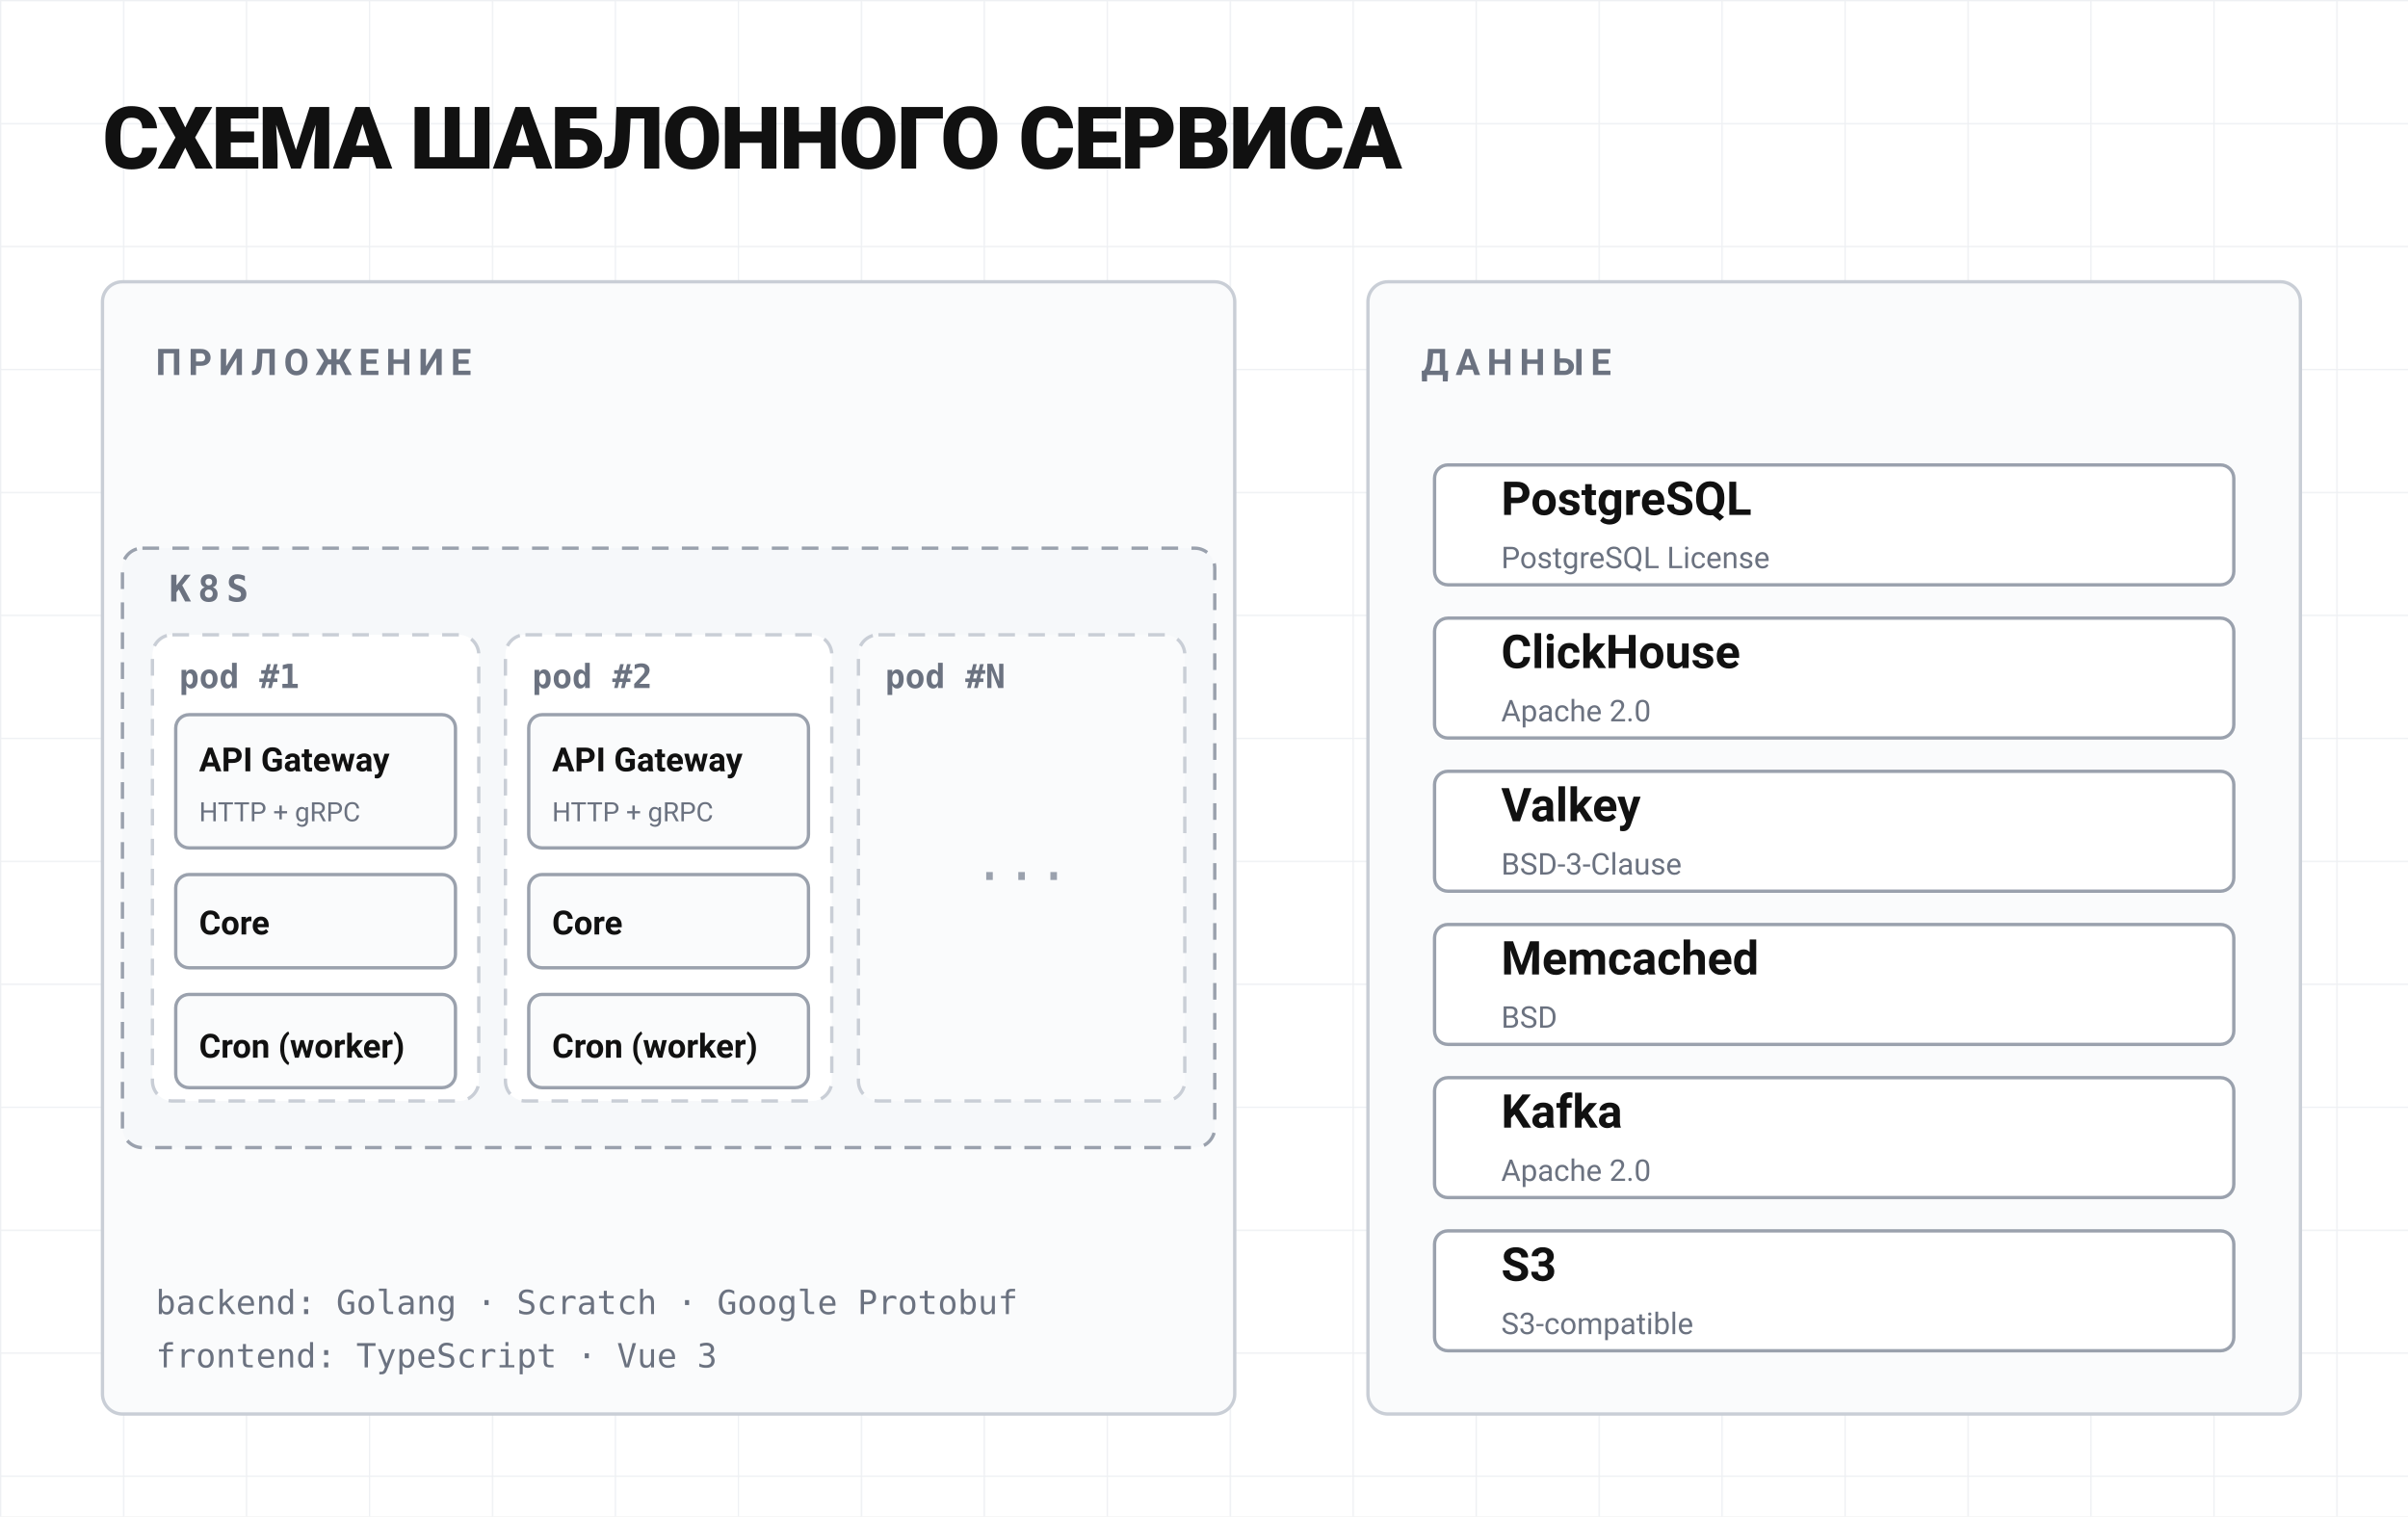
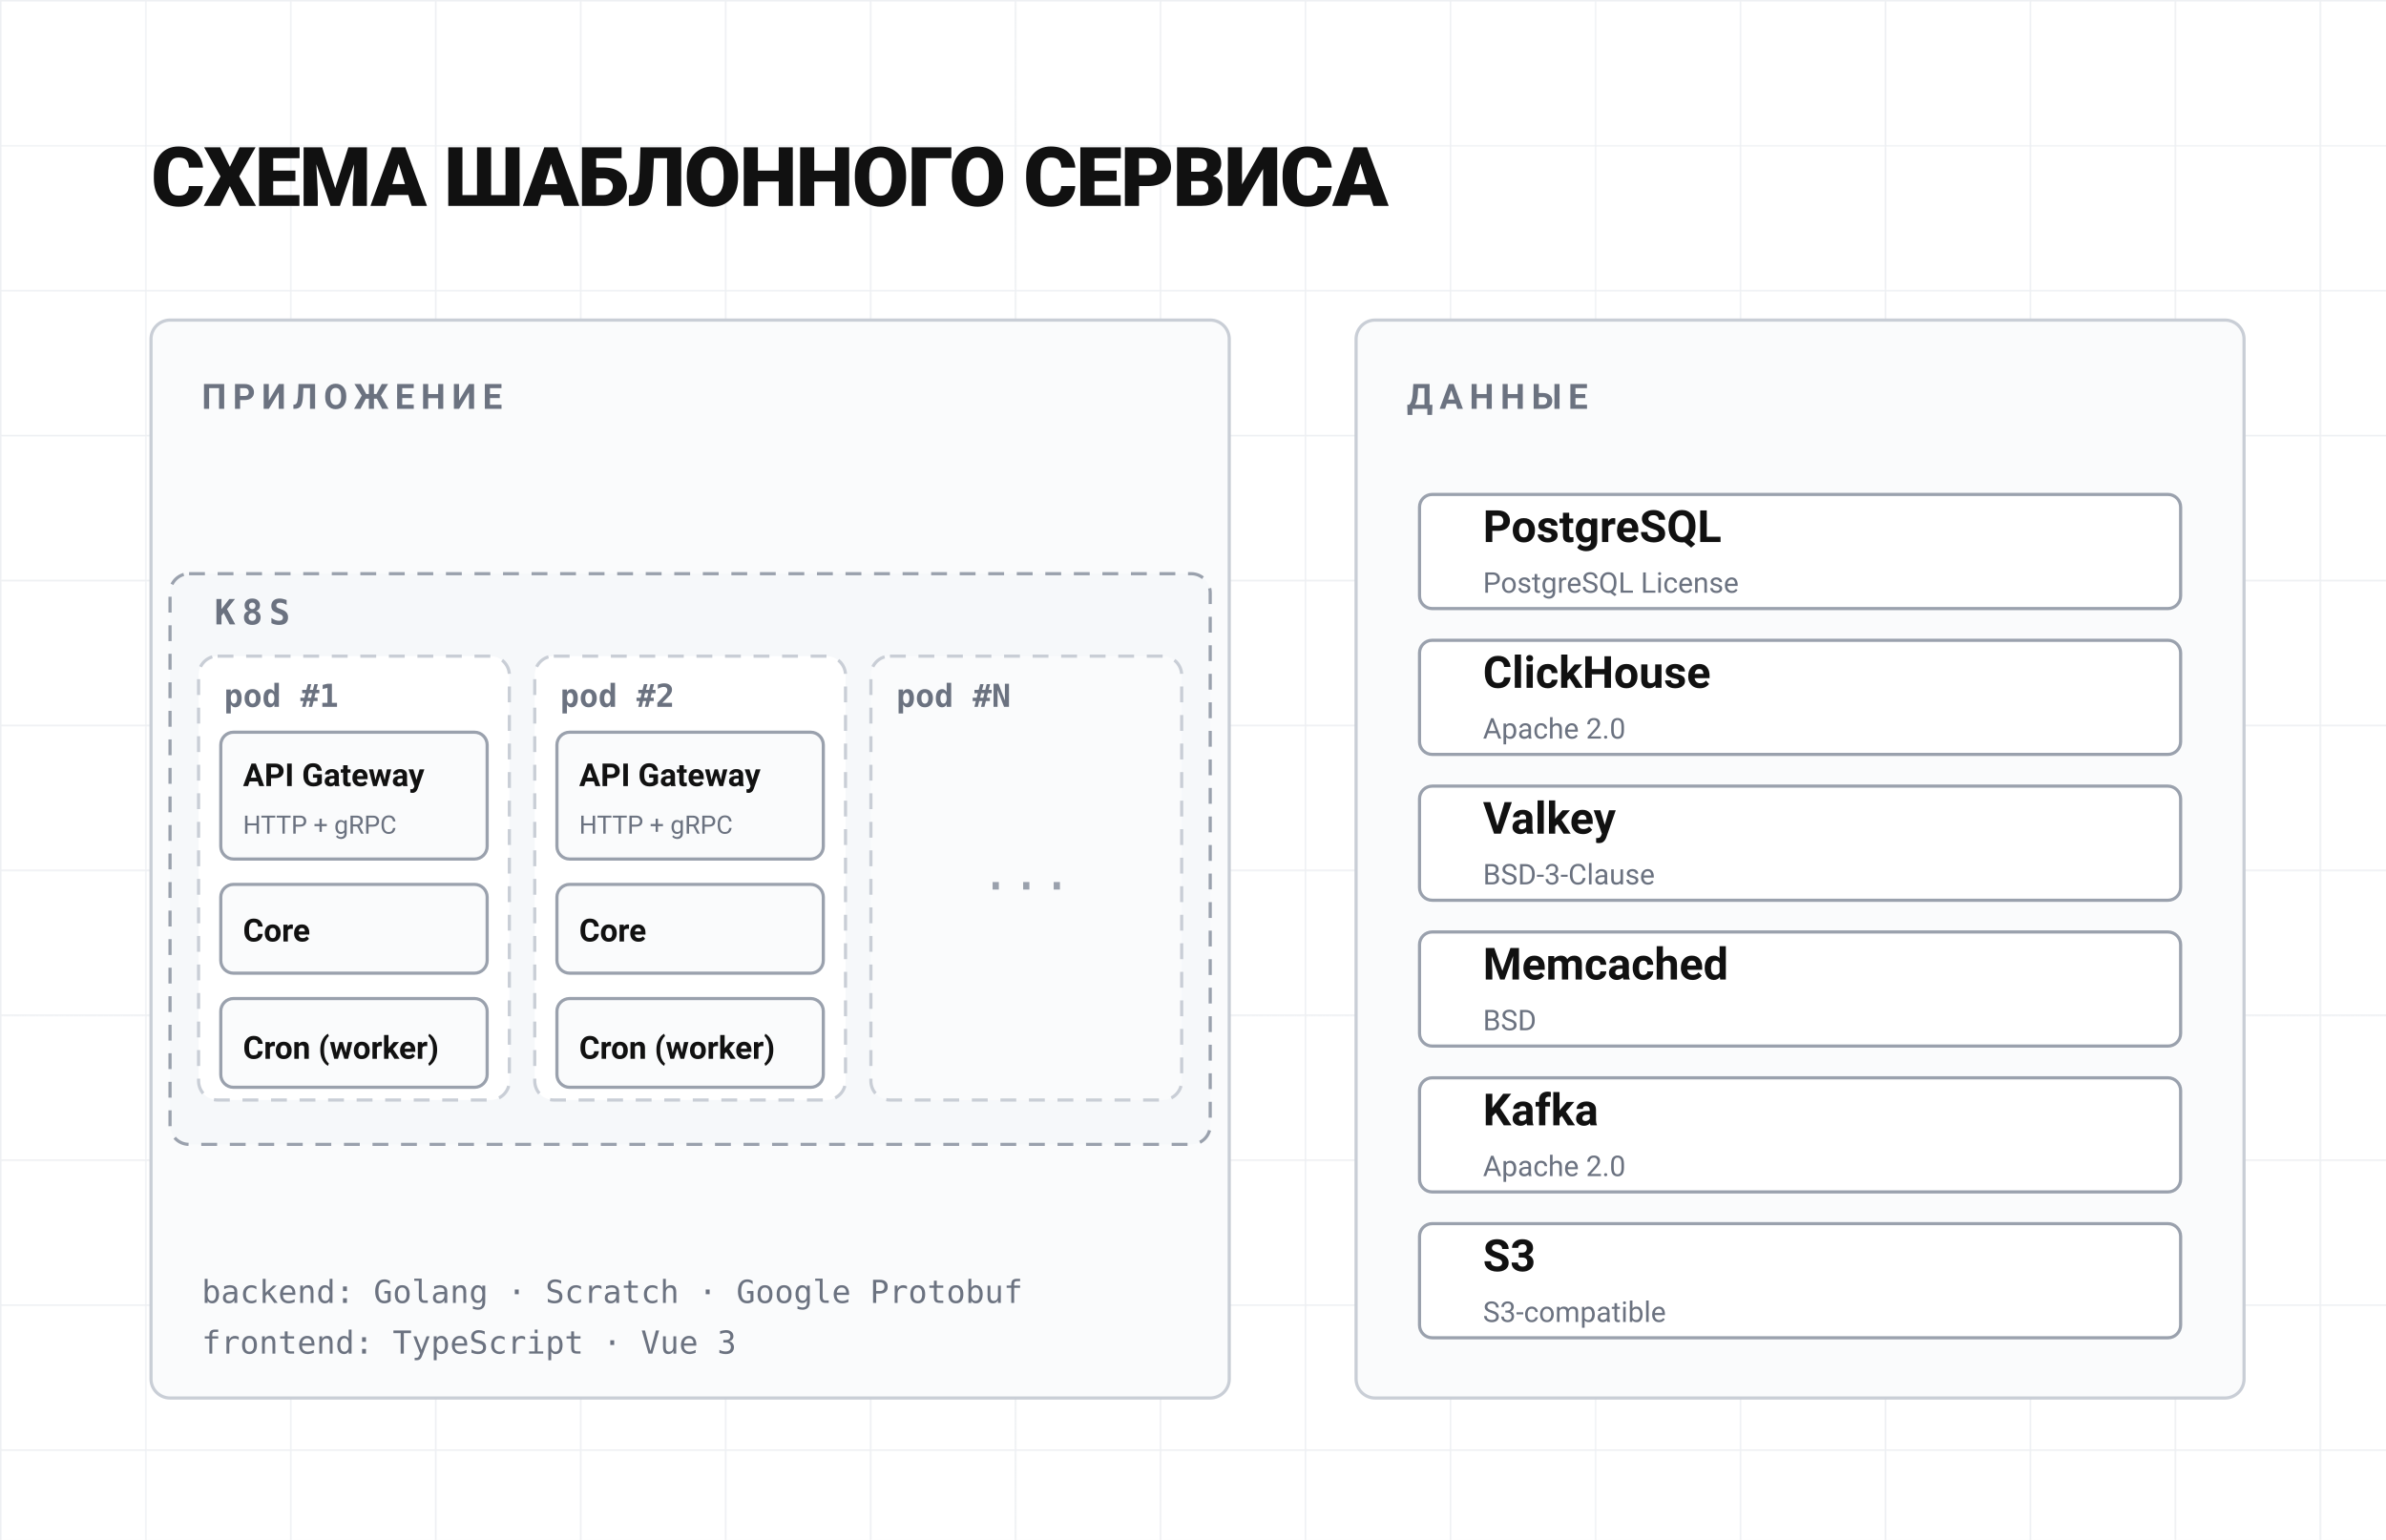
- <svg xmlns="http://www.w3.org/2000/svg" width="940" height="592" viewBox="0 0 940 592" font-family="-apple-system,'Segoe UI',Roboto,sans-serif">
+ <svg xmlns="http://www.w3.org/2000/svg" width="790" height="510" viewBox="0 0 790 510" font-family="-apple-system,'Segoe UI',Roboto,sans-serif">
  <defs>
    <pattern id="grid" width="48" height="48" patternUnits="userSpaceOnUse">
      <path d="M48 0H0V48" fill="none" stroke="#eef0f3" />
    </pattern>
  </defs>
-   <rect width="940" height="592" fill="#ffffff" />
-   <rect width="940" height="592" fill="url(#grid)" />
-   <g transform="translate(-38,-20) scale(1.3)">
-     <text x="60" y="66" fill="#111111" font-size="26" font-weight="800" letter-spacing="-.5">СХЕМА ШАБЛОННОГО СЕРВИСА</text>
+   <rect width="790" height="510" fill="#ffffff" />
+   <rect width="790" height="510" fill="url(#grid)" />
+   <g transform="translate(-13,1) scale(1.05)">
+     <text x="60" y="64" fill="#111111" font-size="26" font-weight="800" letter-spacing="-.5">СХЕМА ШАБЛОННОГО СЕРВИСА</text>
    <rect x="60" y="100" width="340" height="340" rx="6" fill="#fafbfc" stroke="#c9ced6" />
    <text x="76" y="128" fill="#6b7280" font-size="11" font-weight="700" letter-spacing="2">ПРИЛОЖЕНИЕ</text>
    <rect x="66" y="180" width="328" height="180" rx="6" fill="#f6f8fa" stroke="#9aa1ad" stroke-dasharray="5 4" />
    <text x="80" y="196" fill="#6b7280" font-size="11" font-weight="700" letter-spacing="2" font-family="'SF Mono',monospace">K8S</text>
    <rect x="75" y="206" width="98" height="140" rx="6" fill="#ffffff" stroke="#c9ced6" stroke-dasharray="5 4" />
    <text x="83" y="222" fill="#6b7280" font-size="10" font-weight="700" font-family="'SF Mono',monospace">pod #1</text>
    <rect x="82" y="230" width="84" height="40" rx="4" fill="#fafbfc" stroke="#9aa1ad" />
    <text x="89" y="247" fill="#111111" font-size="10" font-weight="700">API Gateway</text>
    <text x="89" y="262" fill="#6b7280" font-size="8">HTTP + gRPC</text>
    <rect x="82" y="278" width="84" height="28" rx="4" fill="#fafbfc" stroke="#9aa1ad" />
    <text x="89" y="296" fill="#111111" font-size="10" font-weight="600">Core</text>
    <rect x="82" y="314" width="84" height="28" rx="4" fill="#fafbfc" stroke="#9aa1ad" />
    <text x="89" y="333" fill="#111111" font-size="10" font-weight="600">Cron (worker)</text>
    <rect x="181" y="206" width="98" height="140" rx="6" fill="#ffffff" stroke="#c9ced6" stroke-dasharray="5 4" />
    <text x="189" y="222" fill="#6b7280" font-size="10" font-weight="700" font-family="'SF Mono',monospace">pod #2</text>
    <rect x="188" y="230" width="84" height="40" rx="4" fill="#fafbfc" stroke="#9aa1ad" />
    <text x="195" y="247" fill="#111111" font-size="10" font-weight="700">API Gateway</text>
    <text x="195" y="262" fill="#6b7280" font-size="8">HTTP + gRPC</text>
    <rect x="188" y="278" width="84" height="28" rx="4" fill="#fafbfc" stroke="#9aa1ad" />
    <text x="195" y="296" fill="#111111" font-size="10" font-weight="600">Core</text>
    <rect x="188" y="314" width="84" height="28" rx="4" fill="#fafbfc" stroke="#9aa1ad" />
    <text x="195" y="333" fill="#111111" font-size="10" font-weight="600">Cron (worker)</text>
    <rect x="287" y="206" width="98" height="140" rx="6" fill="#fafbfc" stroke="#c9ced6" stroke-dasharray="5 4" />
    <text x="295" y="222" fill="#6b7280" font-size="10" font-weight="700" font-family="'SF Mono',monospace">pod #N</text>
    <text x="336" y="284" fill="#9aa1ad" font-size="16" text-anchor="middle" font-family="'SF Mono',monospace">···</text>
    <text x="76" y="410" fill="#6b7280" font-size="10" font-family="'SF Mono','Fira Code',Consolas,monospace">backend: Golang · Scratch · Google Protobuf</text>
    <text x="76" y="426" fill="#6b7280" font-size="10" font-family="'SF Mono','Fira Code',Consolas,monospace">frontend: TypeScript · Vue 3</text>
    <rect x="440" y="100" width="280" height="340" rx="6" fill="#fafbfc" stroke="#c9ced6" />
    <text x="456" y="128" fill="#6b7280" font-size="11" font-weight="700" letter-spacing="2">ДАННЫЕ</text>
    <g>
      <rect x="460" y="155" width="240" height="36" rx="4" fill="#ffffff" stroke="#9aa1ad" />
      <text x="480" y="170" fill="#111111" font-size="14" font-weight="600">PostgreSQL</text>
      <text x="480" y="186" fill="#6b7280" font-size="9">PostgreSQL License</text>
    </g>
    <g>
      <rect x="460" y="201" width="240" height="36" rx="4" fill="#ffffff" stroke="#9aa1ad" />
      <text x="480" y="216" fill="#111111" font-size="14" font-weight="600">ClickHouse</text>
      <text x="480" y="232" fill="#6b7280" font-size="9">Apache 2.0</text>
    </g>
    <g>
      <rect x="460" y="247" width="240" height="36" rx="4" fill="#ffffff" stroke="#9aa1ad" />
      <text x="480" y="262" fill="#111111" font-size="14" font-weight="600">Valkey</text>
      <text x="480" y="278" fill="#6b7280" font-size="9">BSD-3-Clause</text>
    </g>
    <g>
      <rect x="460" y="293" width="240" height="36" rx="4" fill="#ffffff" stroke="#9aa1ad" />
      <text x="480" y="308" fill="#111111" font-size="14" font-weight="600">Memcached</text>
      <text x="480" y="324" fill="#6b7280" font-size="9">BSD</text>
    </g>
    <g>
      <rect x="460" y="339" width="240" height="36" rx="4" fill="#ffffff" stroke="#9aa1ad" />
      <text x="480" y="354" fill="#111111" font-size="14" font-weight="600">Kafka</text>
      <text x="480" y="370" fill="#6b7280" font-size="9">Apache 2.0</text>
    </g>
    <g>
      <rect x="460" y="385" width="240" height="36" rx="4" fill="#ffffff" stroke="#9aa1ad" />
      <text x="480" y="400" fill="#111111" font-size="14" font-weight="600">S3</text>
      <text x="480" y="416" fill="#6b7280" font-size="9">S3-compatible</text>
    </g>
  </g>
</svg>
